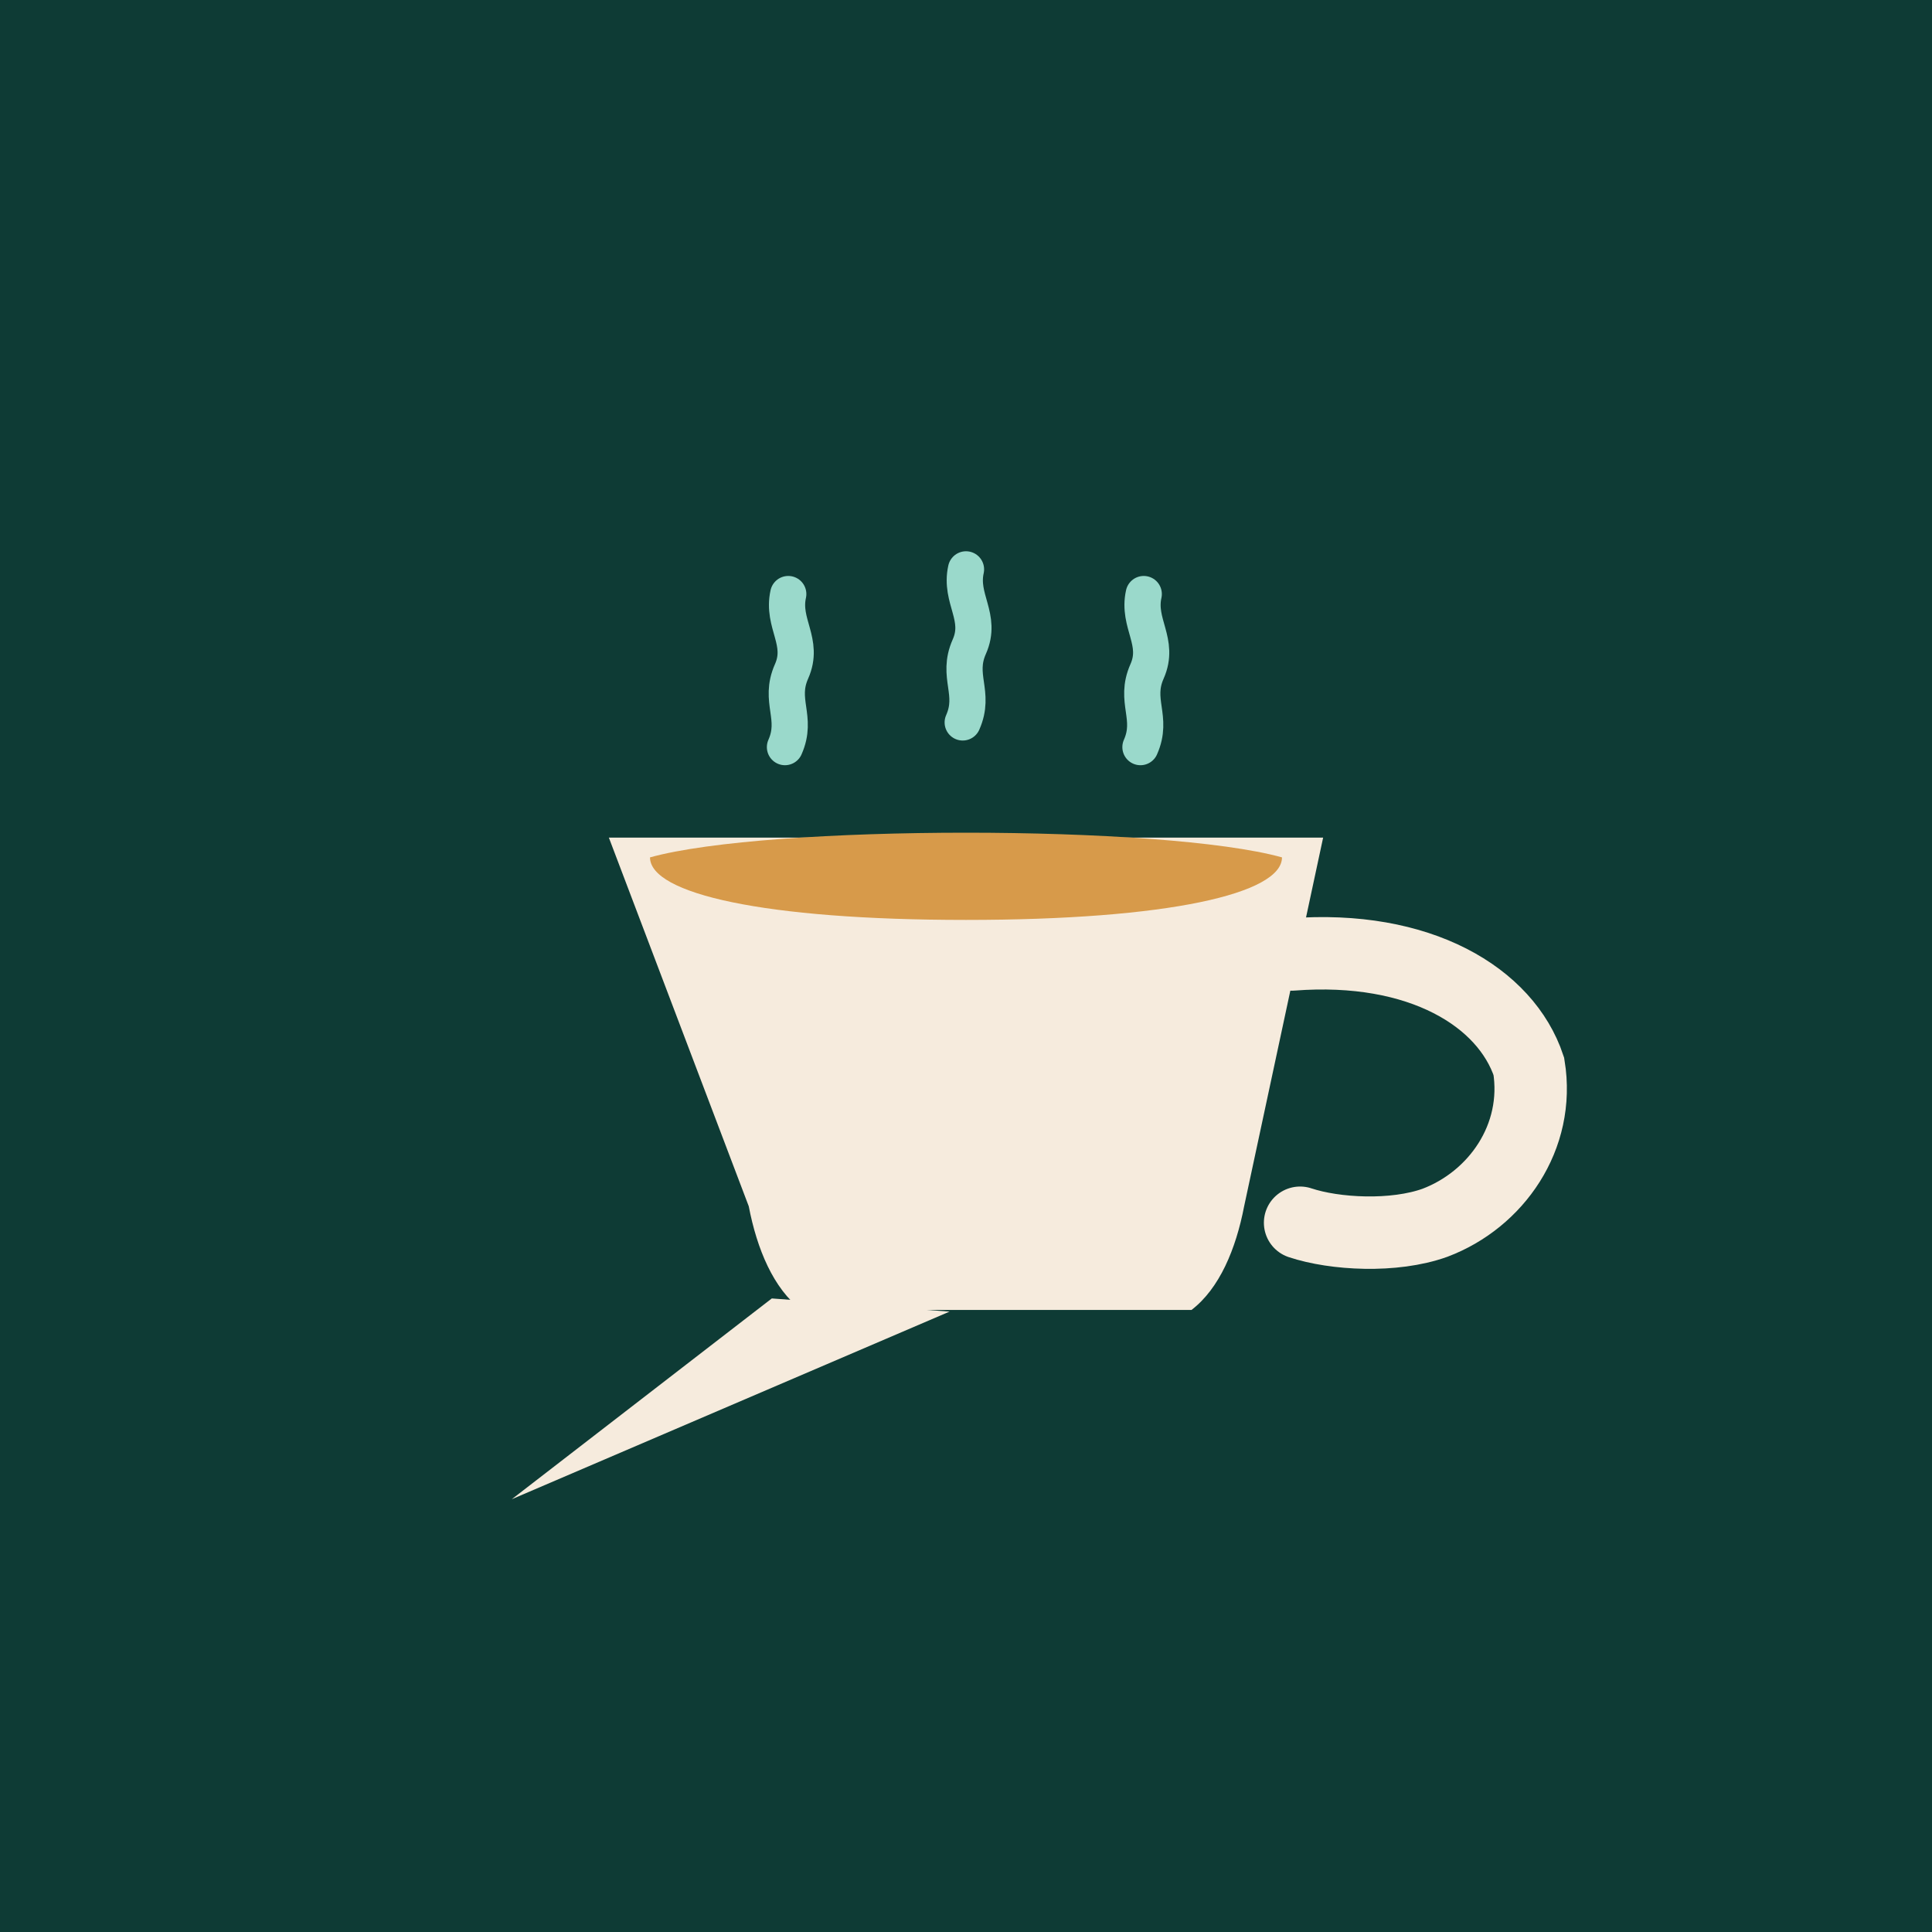
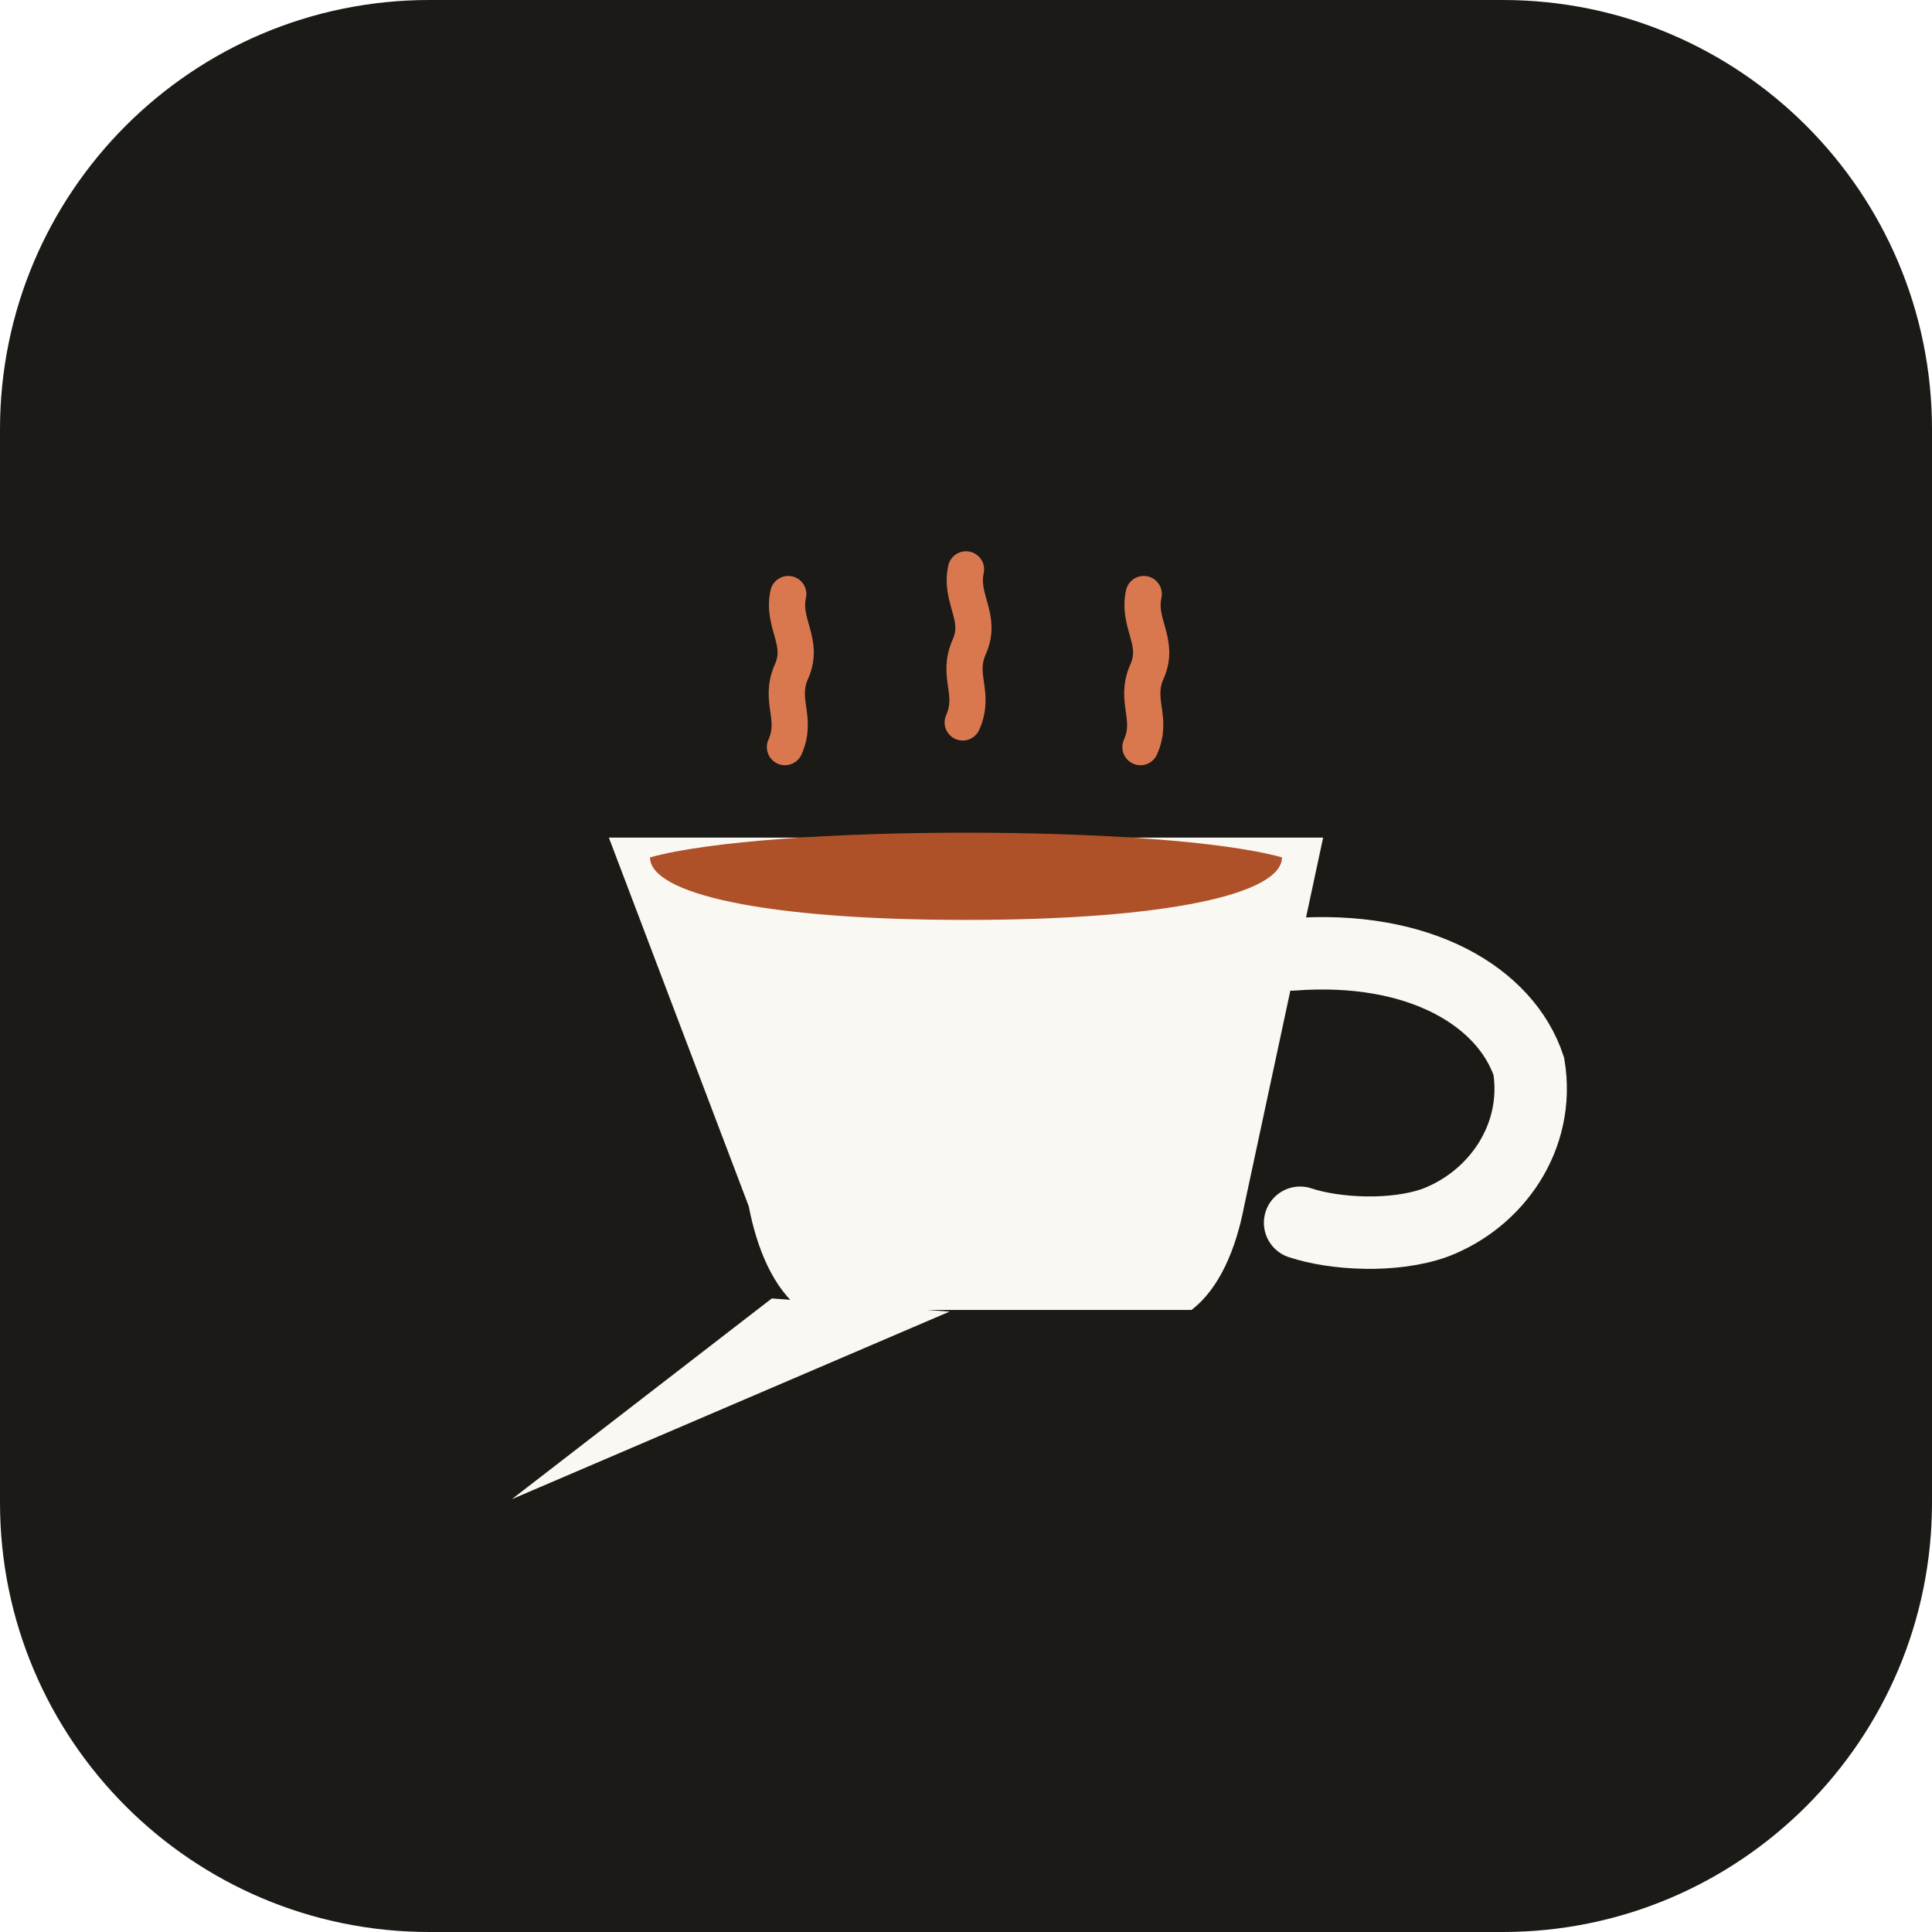
<svg xmlns="http://www.w3.org/2000/svg" width="1024" height="1024" viewBox="0 0 108 108">
-   <rect width="108" height="108" fill="#0E3B35" />
+   <rect width="108" height="108" rx="24" fill="#1B1A17" />
  <g transform="translate(54 54) scale(0.92) translate(-54 -54)">
-     <path d="M73.8,53.3 C81.6,52.7 86.8,55.9 88.2,60.1 C88.9,64.4 86.2,68.2 82.5,69.6 C80.0,70.5 76.4,70.3 74.3,69.6" fill="none" stroke="#F6EBDD" stroke-width="4.4" stroke-linecap="round" />
-     <path d="M32.3,46.2 H75.7 L70.9,68.6 C70.4,71.2 69.4,73.6 67.7,74.9 L44.0,74.9 C42.3,73.6 41.3,71.2 40.8,68.6 Z" fill="#F6EBDD" />
-     <path d="M34.8,47.4 C42.0,45.4 66.0,45.4 73.2,47.4 C73.2,49.6 66.3,51.2 54.0,51.2 C41.7,51.2 34.8,49.6 34.8,47.4 Z" fill="#D79A4A" />
-     <path d="M42.2,74.2 L26.4,86.4 L53.0,75.0 Z" fill="#F6EBDD" />
-     <path d="M43.2,31.4 C42.8,33.2 44.2,34.3 43.4,36.1 C42.6,37.9 43.8,38.9 43.0,40.7" fill="none" stroke="#9AD9CB" stroke-width="2.2" stroke-linecap="round" />
-     <path d="M54.0,29.9 C53.6,31.7 55.0,32.8 54.2,34.6 C53.4,36.4 54.6,37.4 53.8,39.2" fill="none" stroke="#9AD9CB" stroke-width="2.2" stroke-linecap="round" />
-     <path d="M64.8,31.4 C64.4,33.2 65.8,34.3 65.0,36.1 C64.2,37.9 65.4,38.9 64.6,40.7" fill="none" stroke="#9AD9CB" stroke-width="2.2" stroke-linecap="round" />
+     <path d="M73.8,53.3 C81.6,52.7 86.8,55.9 88.2,60.1 C88.9,64.4 86.2,68.2 82.5,69.6 C80.0,70.5 76.4,70.3 74.3,69.6" fill="none" stroke="#FAF8F3" stroke-width="4.4" stroke-linecap="round" />
+     <path d="M32.3,46.2 H75.7 L70.9,68.6 C70.4,71.2 69.4,73.6 67.7,74.9 L44.0,74.9 C42.3,73.6 41.3,71.2 40.8,68.6 Z" fill="#FAF8F3" />
+     <path d="M34.8,47.4 C42.0,45.4 66.0,45.4 73.2,47.4 C73.2,49.6 66.3,51.2 54.0,51.2 C41.7,51.2 34.8,49.6 34.8,47.4 Z" fill="#AE5129" />
+     <path d="M42.2,74.2 L26.4,86.4 L53.0,75.0 Z" fill="#FAF8F3" />
+     <path d="M43.2,31.4 C42.8,33.2 44.2,34.3 43.4,36.1 C42.6,37.9 43.8,38.9 43.0,40.7" fill="none" stroke="#D9784F" stroke-width="2.2" stroke-linecap="round" />
+     <path d="M54.0,29.9 C53.6,31.7 55.0,32.8 54.2,34.6 C53.4,36.4 54.6,37.4 53.8,39.2" fill="none" stroke="#D9784F" stroke-width="2.2" stroke-linecap="round" />
+     <path d="M64.8,31.4 C64.4,33.2 65.8,34.3 65.0,36.1 C64.2,37.9 65.4,38.9 64.6,40.7" fill="none" stroke="#D9784F" stroke-width="2.2" stroke-linecap="round" />
  </g>
</svg>
